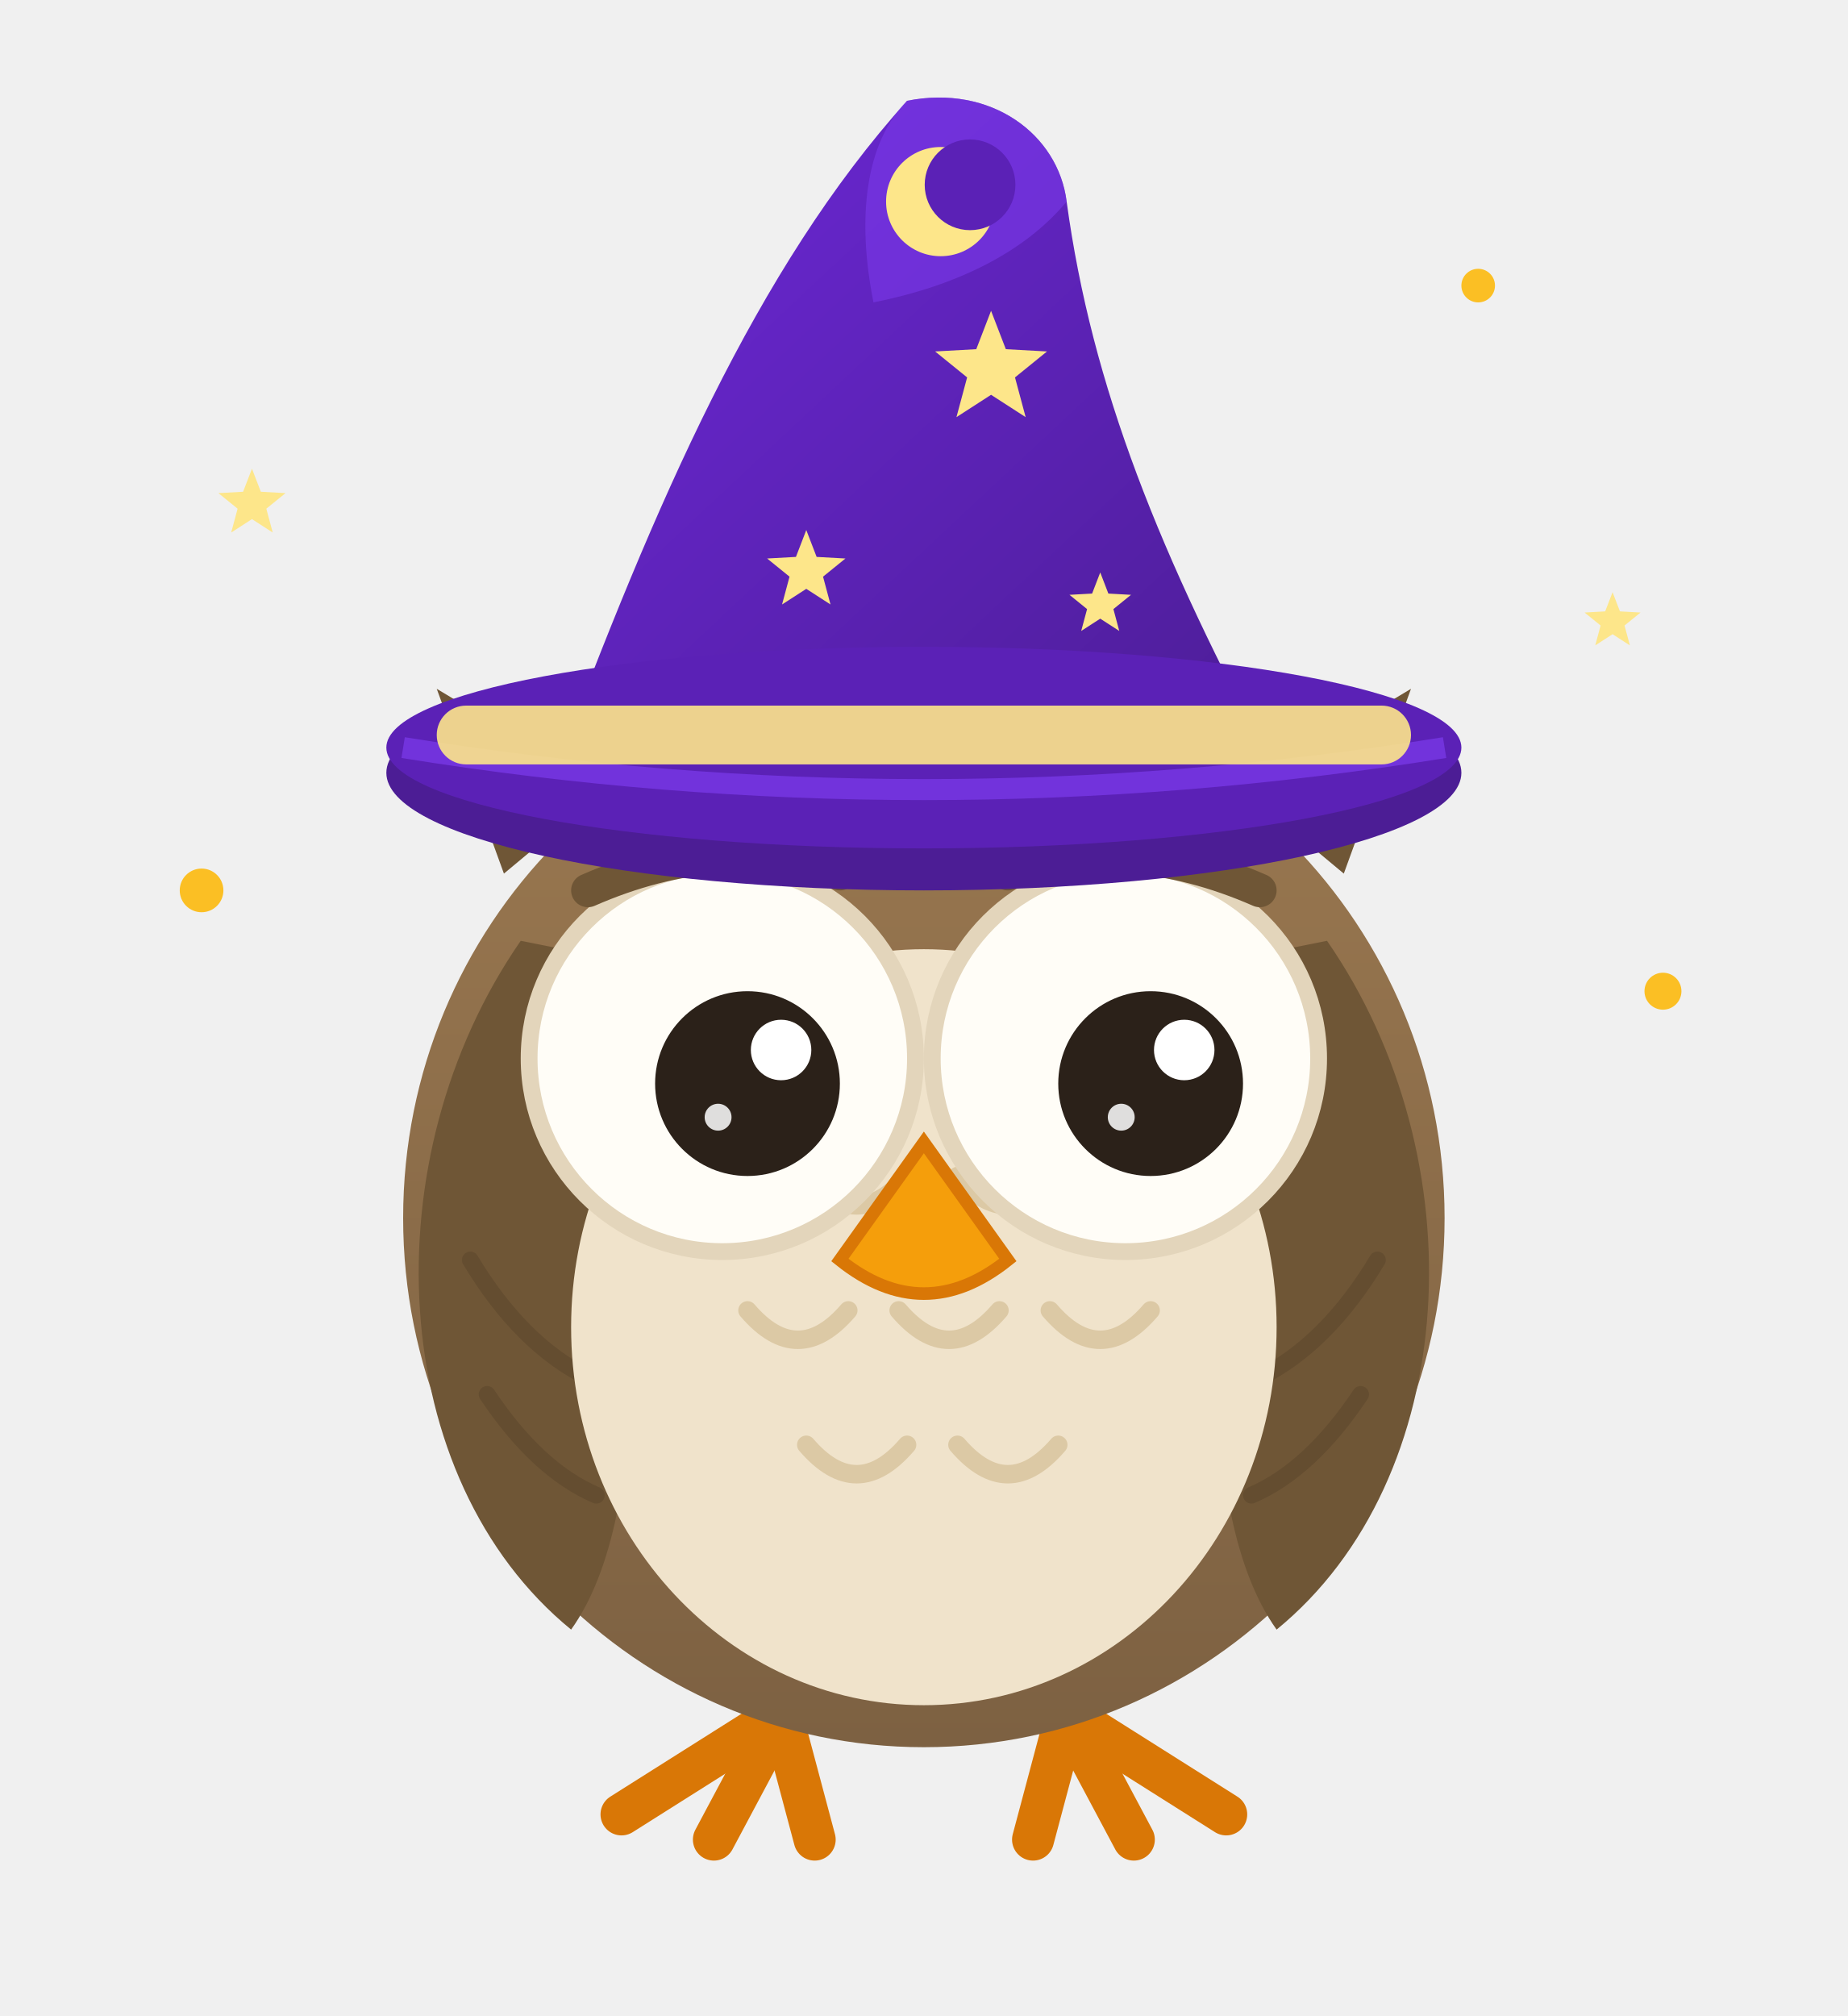
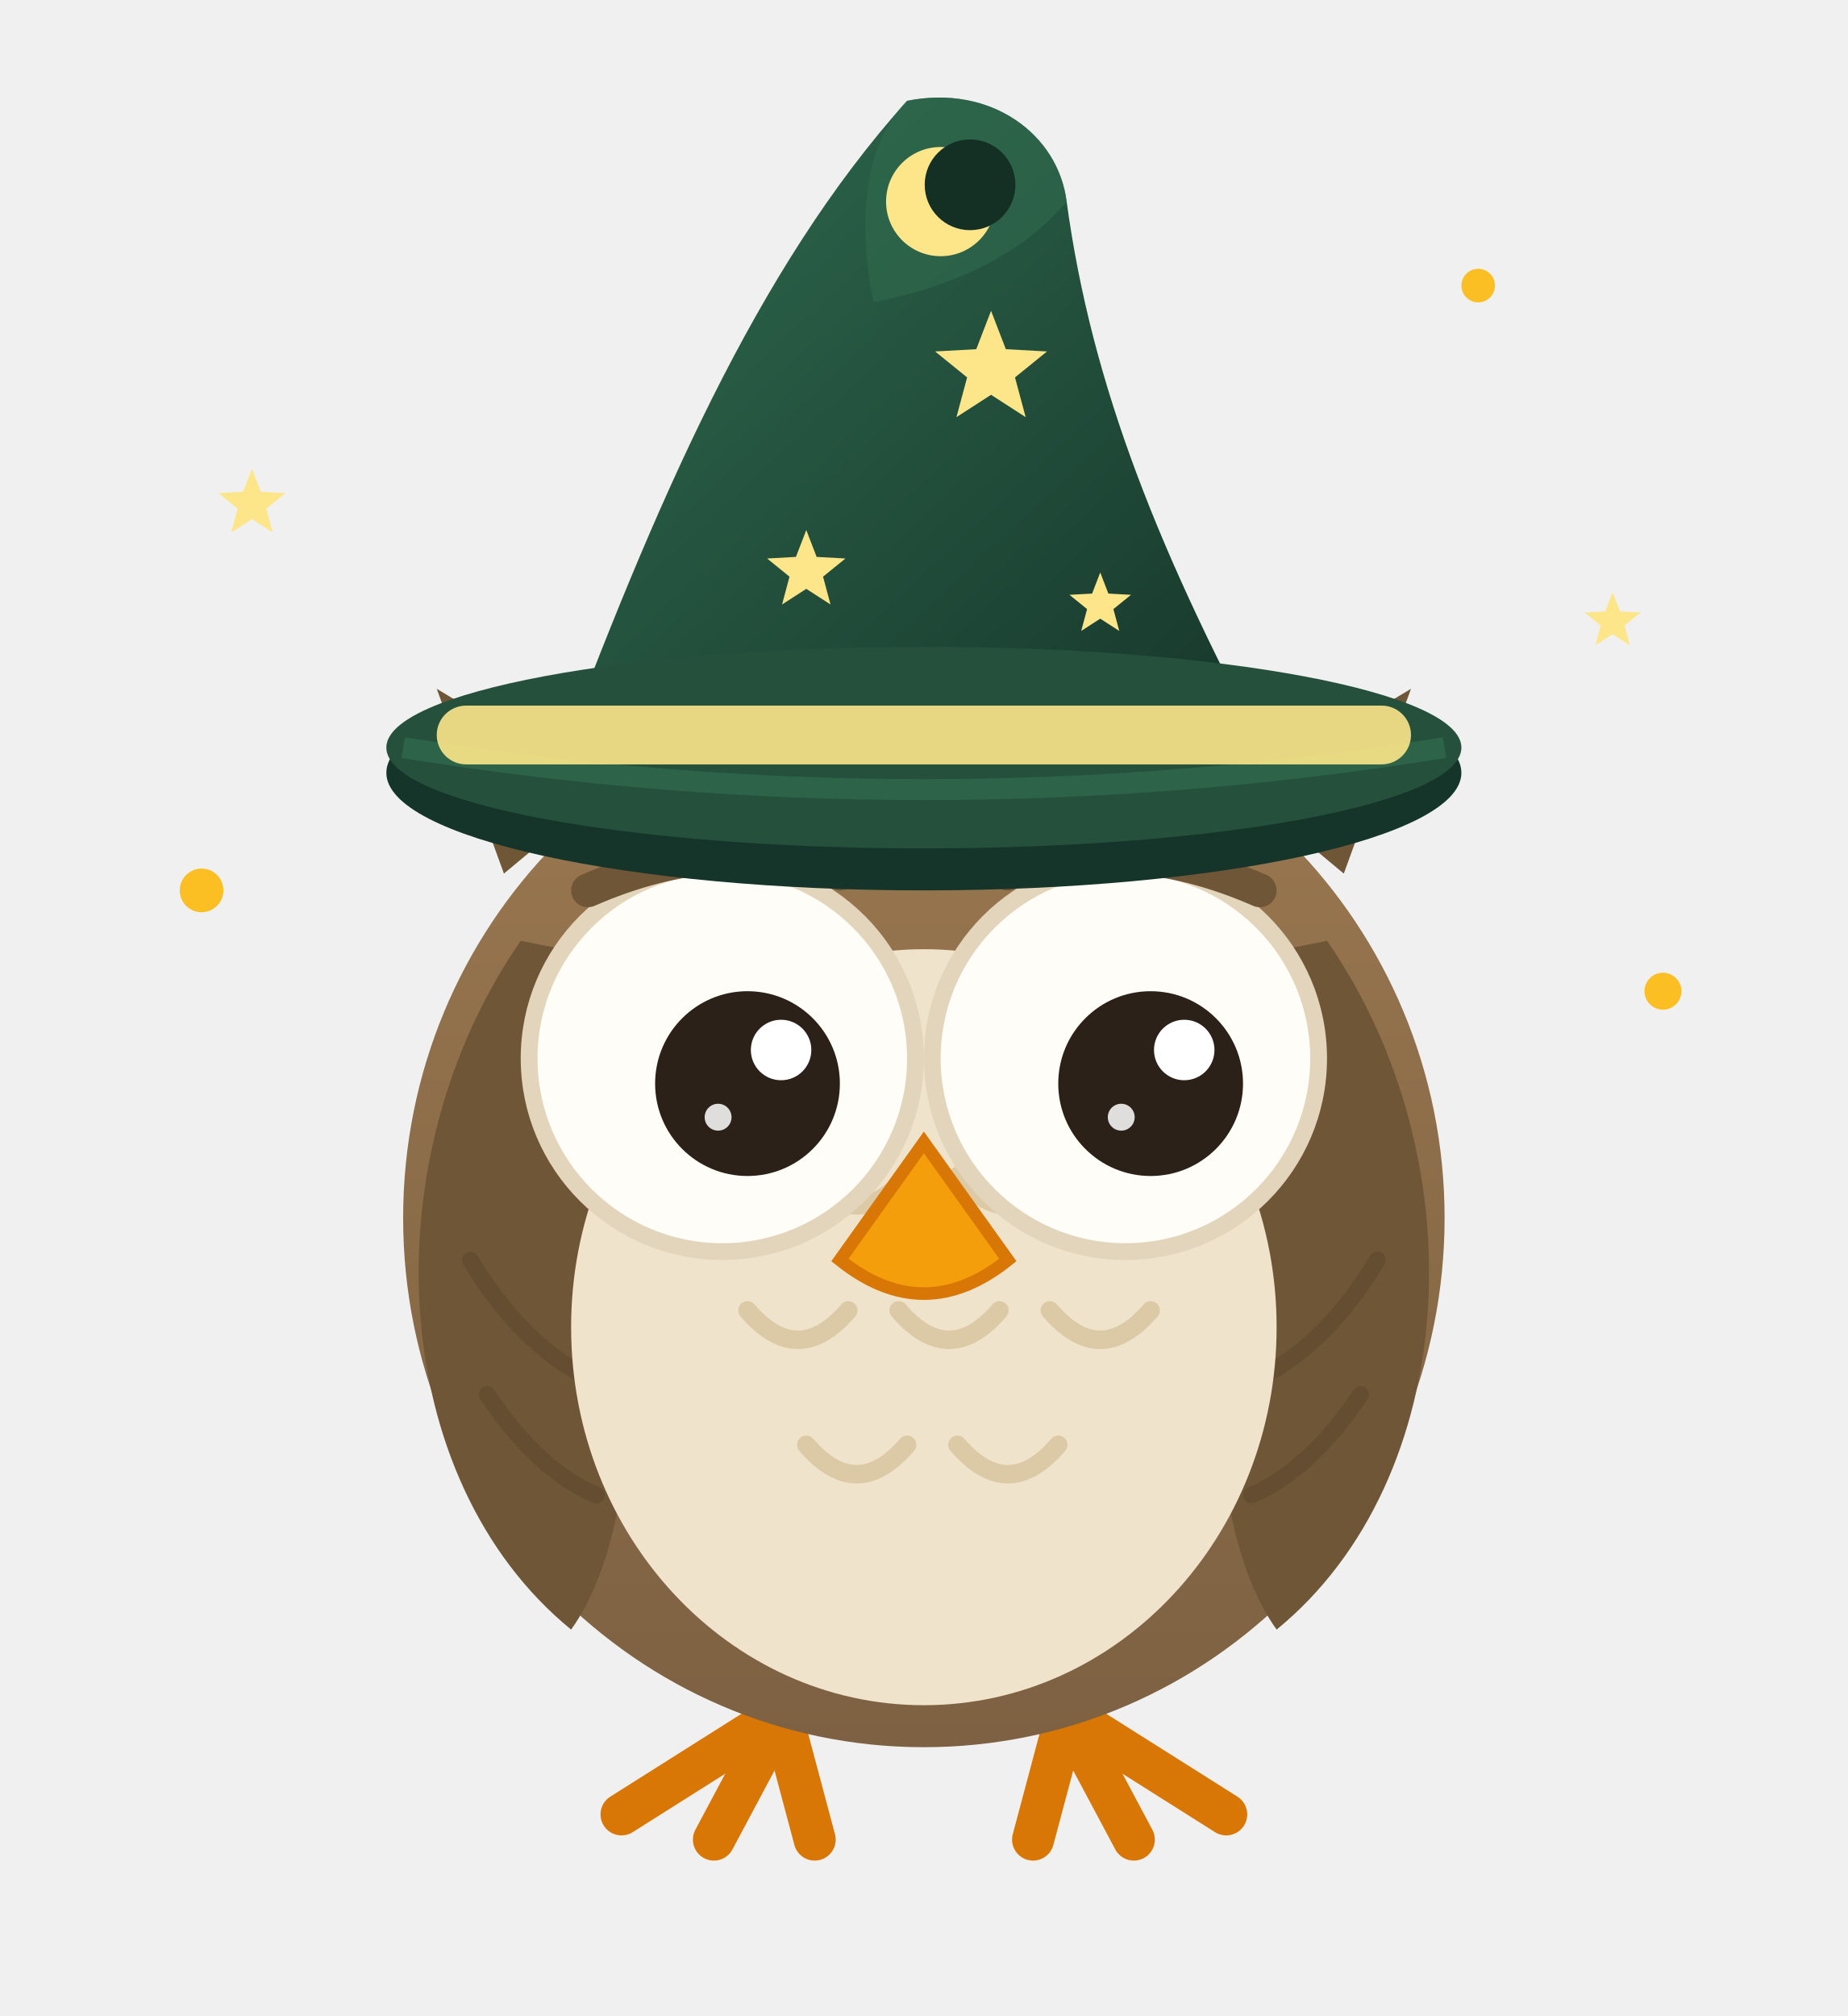
<svg xmlns="http://www.w3.org/2000/svg" viewBox="0 0 220 240" width="220" height="240" role="img" aria-label="Buhito Sabio, el búho mago de LibrosHernes">
  <defs>
    <linearGradient id="cuerpoGrad" x1="0" y1="0" x2="0" y2="1">
      <stop offset="0" stop-color="#9a7850" />
      <stop offset="1" stop-color="#7d6142" />
    </linearGradient>
    <linearGradient id="gorroGrad" x1="0" y1="0" x2="1" y2="1">
-       <stop offset="0" stop-color="#6d28d9" />
-       <stop offset="1" stop-color="#4c1d95" />
+       <stop offset="0" stop-color="#2f6b4f" />
+       <stop offset="1" stop-color="#16352a" />
    </linearGradient>
    <g id="estrella">
      <path d="M0,-7 L1.76,-2.43 L6.66,-2.16 L2.85,0.93 L4.12,5.66 L0,3 L-4.12,5.66 L-2.85,0.93 L-6.66,-2.16 L-1.76,-2.43 Z" fill="#fde68a" />
    </g>
  </defs>
  <g stroke="#d97706" stroke-width="5" stroke-linecap="round" fill="none">
    <path d="M93 204 L74 216" />
    <path d="M93 204 L85 219" />
    <path d="M93 204 L97 219" />
    <path d="M127 204 L146 216" />
    <path d="M127 204 L135 219" />
    <path d="M127 204 L123 219" />
  </g>
  <ellipse cx="110" cy="145" rx="62" ry="63" fill="url(#cuerpoGrad)" />
  <path d="M62 112 C 44 138, 46 176, 68 194 C 78 180, 76 148, 72 114 Z" fill="#6f5636" />
  <path d="M158 112 C 176 138, 174 176, 152 194 C 142 180, 144 148, 148 114 Z" fill="#6f5636" />
  <g stroke="#5d472c" stroke-width="2" stroke-linecap="round" fill="none" opacity="0.6">
    <path d="M56 150 q6 10 14 14" />
    <path d="M58 166 q6 9 13 12" />
    <path d="M164 150 q-6 10 -14 14" />
    <path d="M162 166 q-6 9 -13 12" />
  </g>
  <ellipse cx="110" cy="158" rx="42" ry="45" fill="#f0e3cb" />
  <g stroke="#dcc9a5" stroke-width="2.2" stroke-linecap="round" fill="none">
    <path d="M96 140 q6 7 12 0" />
    <path d="M114 140 q6 7 12 0" />
    <path d="M89 156 q6 7 12 0" />
    <path d="M107 156 q6 7 12 0" />
    <path d="M125 156 q6 7 12 0" />
    <path d="M96 172 q6 7 12 0" />
    <path d="M114 172 q6 7 12 0" />
  </g>
  <path d="M60 104 L52 82 L72 94 Z" fill="#6f5636" />
  <path d="M160 104 L168 82 L148 94 Z" fill="#6f5636" />
  <circle cx="86" cy="126" r="23" fill="#fffdf7" stroke="#e3d5bb" stroke-width="2" />
  <circle cx="134" cy="126" r="23" fill="#fffdf7" stroke="#e3d5bb" stroke-width="2" />
  <circle cx="89" cy="129" r="11" fill="#2b2119" />
  <circle cx="137" cy="129" r="11" fill="#2b2119" />
  <circle cx="93" cy="125" r="3.6" fill="#ffffff" />
  <circle cx="141" cy="125" r="3.6" fill="#ffffff" />
  <circle cx="85.5" cy="133" r="1.6" fill="#ffffff" opacity="0.85" />
  <circle cx="133.5" cy="133" r="1.6" fill="#ffffff" opacity="0.85" />
  <path d="M70 106 q16 -7 30 -2" stroke="#6f5636" stroke-width="4" stroke-linecap="round" fill="none" />
  <path d="M150 106 q-16 -7 -30 -2" stroke="#6f5636" stroke-width="4" stroke-linecap="round" fill="none" />
  <path d="M110 136 L100 150 Q110 158 120 150 Z" fill="#f59e0b" stroke="#d97706" stroke-width="1.5" />
  <path d="M108 12 C 118 10, 126 16, 127 24 C 130 46, 138 66, 152 92 L 66 92 C 78 60, 90 32, 108 12 Z" fill="url(#gorroGrad)" />
-   <path d="M108 12 C 118 10, 126 16, 127 24 C 122 30, 114 34, 104 36 C 102 26, 103 17, 108 12 Z" fill="#7c3aed" opacity="0.55" />
+   <path d="M108 12 C 118 10, 126 16, 127 24 C 122 30, 114 34, 104 36 C 102 26, 103 17, 108 12 Z" fill="#2f6b4f" opacity="0.55" />
  <use href="#estrella" transform="translate(118 44) scale(1)" />
  <use href="#estrella" transform="translate(96 68) scale(0.7)" />
  <use href="#estrella" transform="translate(131 72) scale(0.55)" />
  <circle cx="112" cy="24" r="6.5" fill="#fde68a" />
-   <circle cx="115.5" cy="22" r="5.4" fill="#5b21b6" />
-   <ellipse cx="110" cy="92" rx="64" ry="14" fill="#4c1d95" />
-   <ellipse cx="110" cy="89" rx="64" ry="12" fill="#5b21b6" />
-   <path d="M48 89 q62 10 124 0" stroke="#7c3aed" stroke-width="2.5" fill="none" opacity="0.7" />
+   <circle cx="115.5" cy="22" r="5.4" fill="#143024" />
+   <ellipse cx="110" cy="92" rx="64" ry="14" fill="#16352a" />
+   <ellipse cx="110" cy="89" rx="64" ry="12" fill="#24503c" />
+   <path d="M48 89 q62 10 124 0" stroke="#2f6b4f" stroke-width="2.5" fill="none" opacity="0.7" />
  <rect x="52" y="84" width="116" height="7" rx="3.5" fill="#fde68a" opacity="0.9" />
  <g fill="#fbbf24">
    <use href="#estrella" transform="translate(30 60) scale(0.6)" />
    <use href="#estrella" transform="translate(192 74) scale(0.5)" />
    <circle cx="24" cy="106" r="2.6" />
    <circle cx="198" cy="118" r="2.2" />
    <circle cx="176" cy="34" r="2" />
  </g>
</svg>
